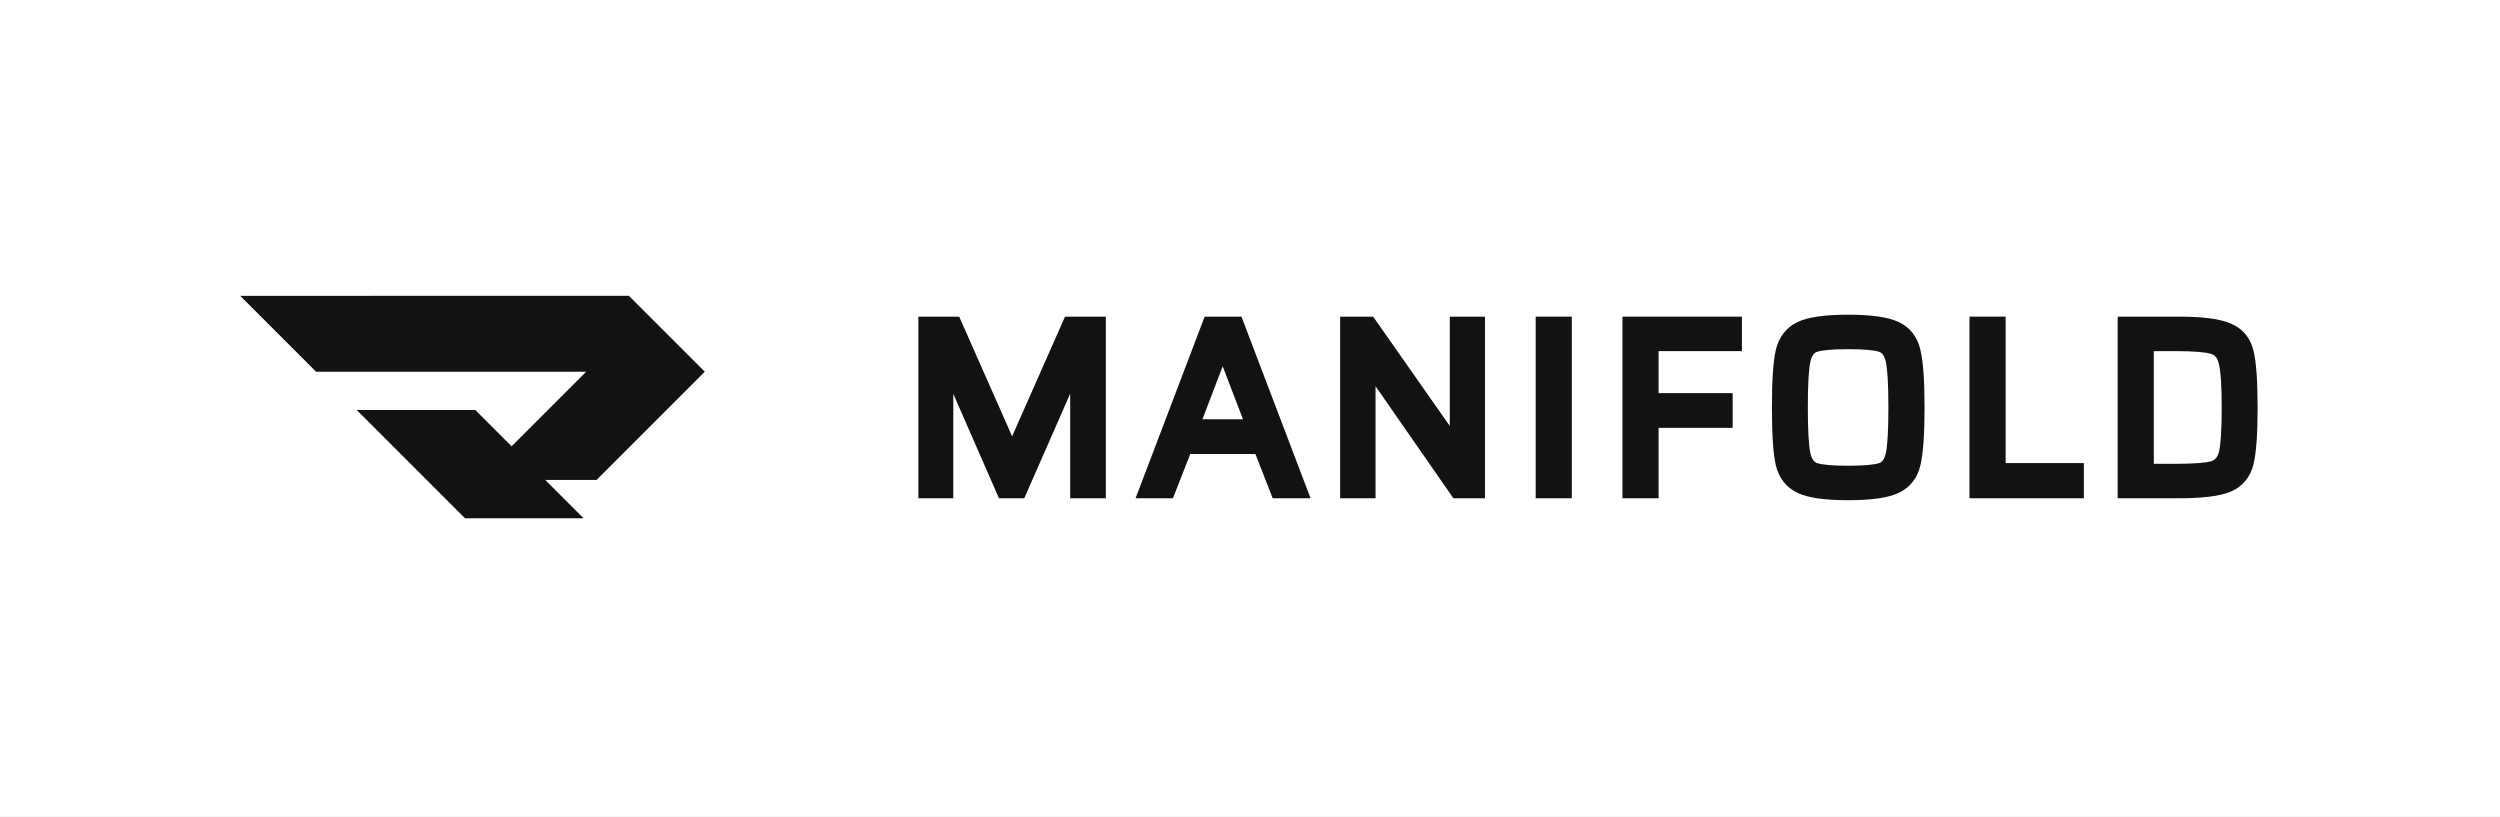
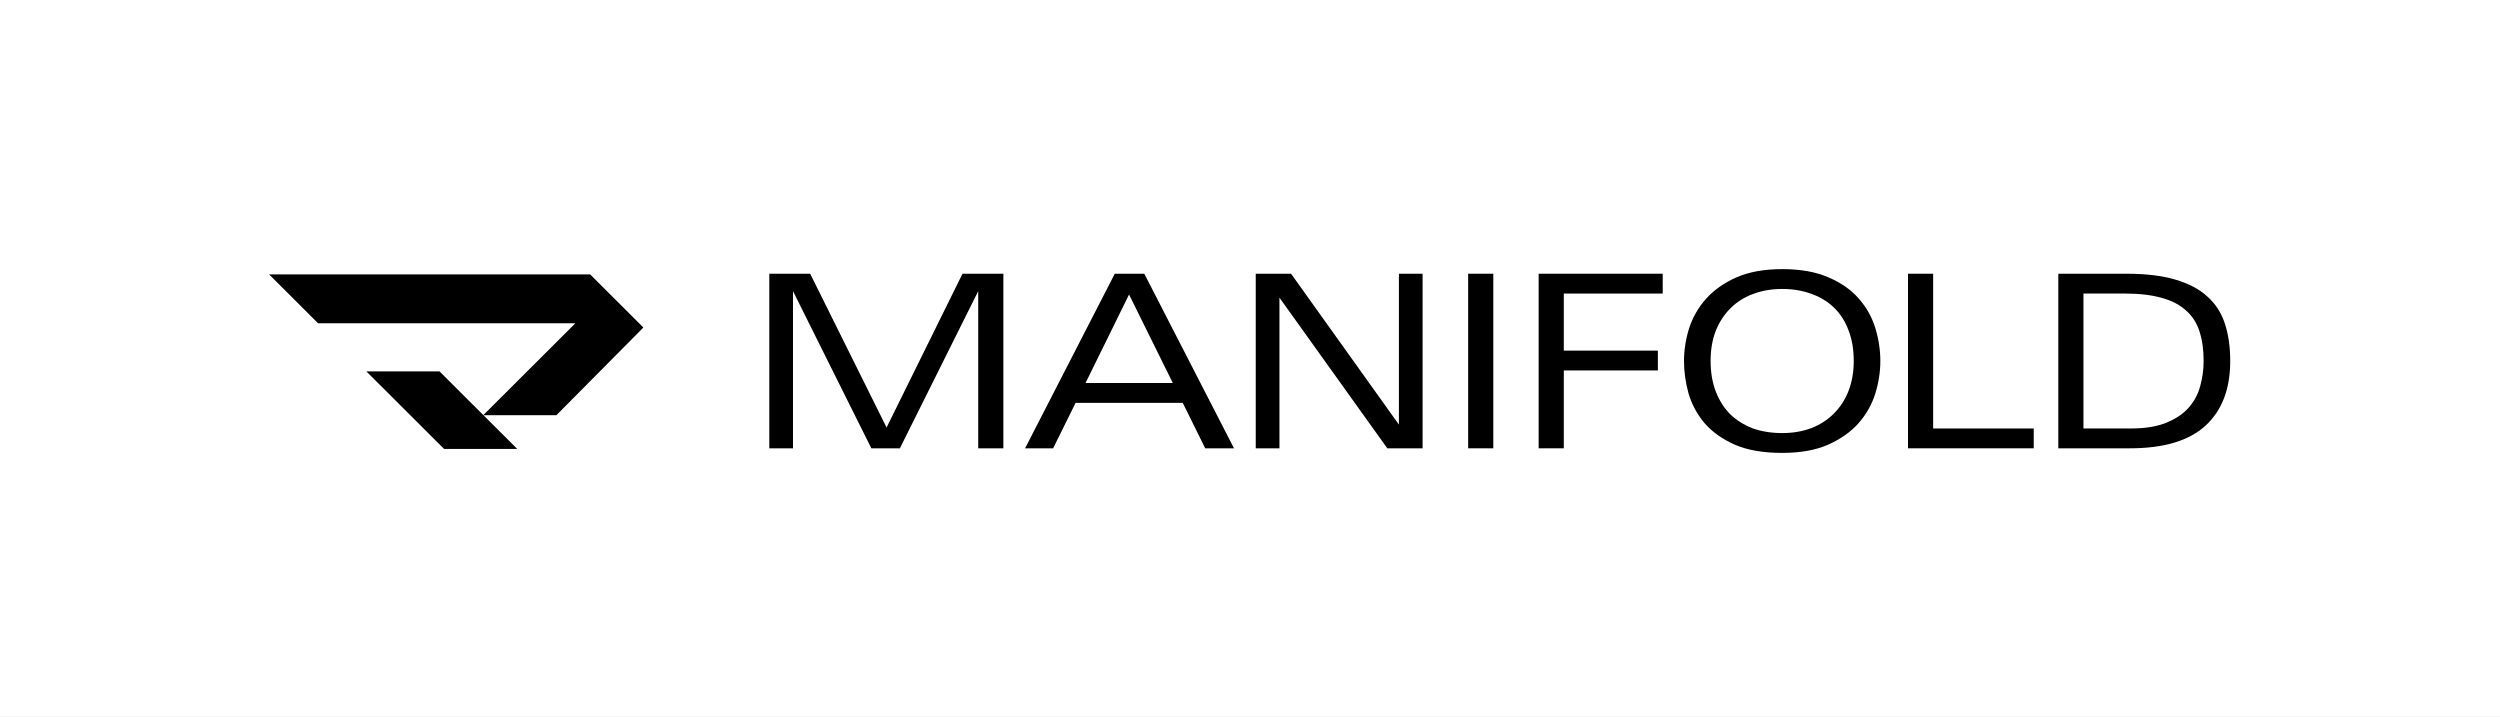
- <svg xmlns="http://www.w3.org/2000/svg" width="1124" height="367" viewBox="0 0 1124 367" fill="none">
-   <rect width="1124" height="367" fill="white" />
-   <path d="M481.155 224.023V177.012L460.51 224.023H449.136L428.603 177.071V224.023H412.901V142.36H431.252L455.044 196.163L478.836 142.36H497.186V224.023H481.155Z" fill="#121213" />
-   <path fill-rule="evenodd" clip-rule="evenodd" d="M572.204 224.023L564.426 204.108H535.135L527.357 224.023H510.547L541.616 142.36H558.165L589.233 224.023H572.204ZM549.726 164.695L540.603 188.502H558.849L549.726 164.695Z" fill="#121213" />
-   <path d="M653.449 224.023L618.446 173.641V224.023H602.525V142.36H617.361L651.826 191.512V142.36H667.637V224.023H653.449Z" fill="#121213" />
-   <path d="M690.436 224.023V142.36H706.686V224.023H690.436Z" fill="#121213" />
-   <path d="M729.453 224.023V142.36H783.171V157.857H745.703V176.749H779.008V192.355H745.703V224.023H729.453Z" fill="#121213" />
-   <path fill-rule="evenodd" clip-rule="evenodd" d="M798.386 209.091L798.38 209.063C797.196 203.733 796.656 195.024 796.656 183.192C796.656 171.363 797.196 162.683 798.382 157.419L798.386 157.401L798.39 157.383C799.768 151.566 803.041 147.205 808.251 144.754C813.155 142.446 820.911 141.489 830.965 141.489C840.944 141.489 848.658 142.446 853.56 144.749C858.839 147.195 862.13 151.557 863.435 157.402C864.701 162.693 865.274 171.384 865.274 183.192C865.274 195.014 864.699 203.738 863.434 209.093C862.124 214.883 858.822 219.196 853.56 221.634C848.658 223.937 840.944 224.894 830.965 224.894C820.911 224.894 813.155 223.937 808.251 221.629C803.059 219.187 799.777 214.878 798.393 209.12L798.386 209.091ZM830.965 209.397C838.469 209.397 842.934 208.898 844.926 208.183C846.039 207.784 847.23 206.716 847.893 203.6C848.613 200.223 849.024 193.523 849.024 183.192C849.024 172.86 848.613 166.16 847.893 162.783C847.23 159.668 846.039 158.599 844.926 158.2C842.934 157.485 838.469 156.987 830.965 156.987C823.492 156.987 818.971 157.48 816.882 158.205C815.773 158.607 814.588 159.68 813.927 162.783C813.208 166.16 812.796 172.86 812.796 183.192C812.796 193.523 813.208 200.223 813.927 203.6C814.588 206.704 815.773 207.776 816.882 208.179C818.972 208.903 823.492 209.397 830.965 209.397Z" fill="#121213" />
-   <path d="M885.482 142.36H901.732V208.199H936.9V224.023H885.482V142.36Z" fill="#121213" />
-   <path fill-rule="evenodd" clip-rule="evenodd" d="M952.102 142.36H979.509C989.973 142.36 997.975 143.278 1002.99 145.468C1008.35 147.731 1011.77 151.934 1013.17 157.687C1014.45 162.909 1015.02 171.508 1015.02 183.192C1015.02 194.875 1014.45 203.474 1013.17 208.696C1011.77 214.45 1008.36 218.677 1003.01 221.015L1002.99 221.025L1002.97 221.034C997.973 223.137 989.984 224.023 979.509 224.023H952.102V142.36ZM997.561 163.448L997.553 163.417C996.895 160.69 995.672 159.59 994.108 159.136L994.06 159.121L994.012 159.106C991.679 158.353 986.51 157.857 977.975 157.857H968.352V208.526H977.975C986.552 208.526 991.787 208.073 994.17 207.371C995.802 206.849 997.016 205.687 997.664 203.071C998.432 199.888 998.883 193.384 998.883 183.192C998.883 173.067 998.393 166.628 997.569 163.479L997.561 163.448Z" fill="#121213" />
-   <path d="M108 133.009L142.116 167.125L263.546 167.118L230.011 200.653L213.681 184.323H160.37L209.047 233H262.358L245.149 215.791H268.184L316.86 167.116H316.861V167.115H316.86L282.745 133L108 133.009Z" fill="#121213" />
+ <svg xmlns="http://www.w3.org/2000/svg" width="1124" height="322" viewBox="0 0 1124 322" fill="none">
+   <rect width="1124" height="322" fill="white" />
+   <path d="M289.256 147.254L265.345 123.38H121L142.988 145.328H258.695L217.302 186.631L197.609 166.981H164.716L199.649 201.831H232.542L217.346 186.676H250.15L289.256 147.254Z" fill="black" />
+   <path d="M1002.71 162.312C1002.71 174.923 998.977 184.635 991.512 191.448C984.12 198.188 972.813 201.558 957.593 201.558H925.413V123.065H955.962C964.659 123.065 971.98 123.935 977.923 125.675C983.938 127.414 988.758 129.951 992.382 133.285C996.078 136.546 998.724 140.641 1000.32 145.57C1001.91 150.426 1002.71 156.006 1002.71 162.312ZM990.751 162.312C990.751 157.238 990.135 152.817 988.903 149.048C987.671 145.207 985.642 142.054 982.815 139.59C980.061 137.054 976.437 135.169 971.943 133.937C967.45 132.632 961.905 131.98 955.31 131.98H936.719V192.643H958.028C964.478 192.643 969.805 191.774 974.009 190.034C978.285 188.295 981.655 186.012 984.119 183.185C986.584 180.359 988.287 177.133 989.229 173.509C990.244 169.886 990.751 166.153 990.751 162.312Z" fill="black" />
+   <path d="M857.837 201.558V123.065H869.143V192.643H914.369V201.558H857.837Z" fill="black" />
+   <path d="M845.403 162.312C845.403 167.168 844.642 172.06 843.12 176.989C841.598 181.844 839.098 186.266 835.619 190.252C832.14 194.166 827.574 197.391 821.92 199.928C816.34 202.392 809.454 203.624 801.264 203.624C792.712 203.624 785.609 202.392 779.956 199.928C774.303 197.391 769.773 194.166 766.367 190.252C763.033 186.266 760.641 181.844 759.192 176.989C757.815 172.06 757.126 167.168 757.126 162.312C757.126 157.456 757.887 152.564 759.409 147.635C761.004 142.707 763.54 138.286 767.019 134.372C770.57 130.386 775.137 127.161 780.717 124.696C786.37 122.232 793.22 121 801.264 121C809.527 121 816.448 122.232 822.029 124.696C827.682 127.088 832.212 130.241 835.619 134.155C839.098 138.068 841.598 142.489 843.12 147.418C844.642 152.346 845.403 157.311 845.403 162.312ZM833.444 162.312C833.444 157.094 832.647 152.455 831.053 148.396C829.531 144.338 827.356 140.967 824.53 138.286C821.703 135.532 818.297 133.466 814.31 132.089C810.397 130.639 806.048 129.915 801.264 129.915C796.481 129.915 792.096 130.676 788.11 132.198C784.196 133.647 780.826 135.785 777.999 138.612C775.173 141.439 772.962 144.845 771.368 148.831C769.846 152.817 769.085 157.311 769.085 162.312C769.085 167.313 769.846 171.843 771.368 175.901C772.89 179.888 775.028 183.294 777.782 186.121C780.609 188.875 783.979 191.013 787.892 192.535C791.879 193.984 796.336 194.709 801.264 194.709C806.12 194.709 810.542 193.948 814.528 192.426C818.514 190.832 821.884 188.621 824.638 185.794C827.465 182.968 829.639 179.561 831.161 175.575C832.683 171.589 833.444 167.168 833.444 162.312Z" fill="black" />
+   <path d="M703.087 131.98V157.637H745.377V166.552H703.087V201.558H691.78V123.065H747.551V131.98H703.087Z" fill="black" />
+   <path d="M660.085 201.558V123.065H671.391V201.558H660.085Z" fill="black" />
+   <path d="M623.727 201.558L575.24 133.828V201.558H564.586V123.065H580.458L628.946 190.904V123.065H639.6V201.558H623.727Z" fill="black" />
+   <path d="M541.867 201.558L531.757 181.12H483.596L473.485 201.558H460.874L501.207 123.065H514.471L554.804 201.558H541.867ZM507.622 132.415L488.053 172.205H527.299L507.622 132.415Z" fill="black" />
+   <path d="M439.807 201.558V130.893L404.583 201.558H391.755L356.531 130.893V201.558H345.877V123.065H364.25L398.604 192.209L432.741 123.065H451.114V201.558H439.807Z" fill="black" />
</svg>
